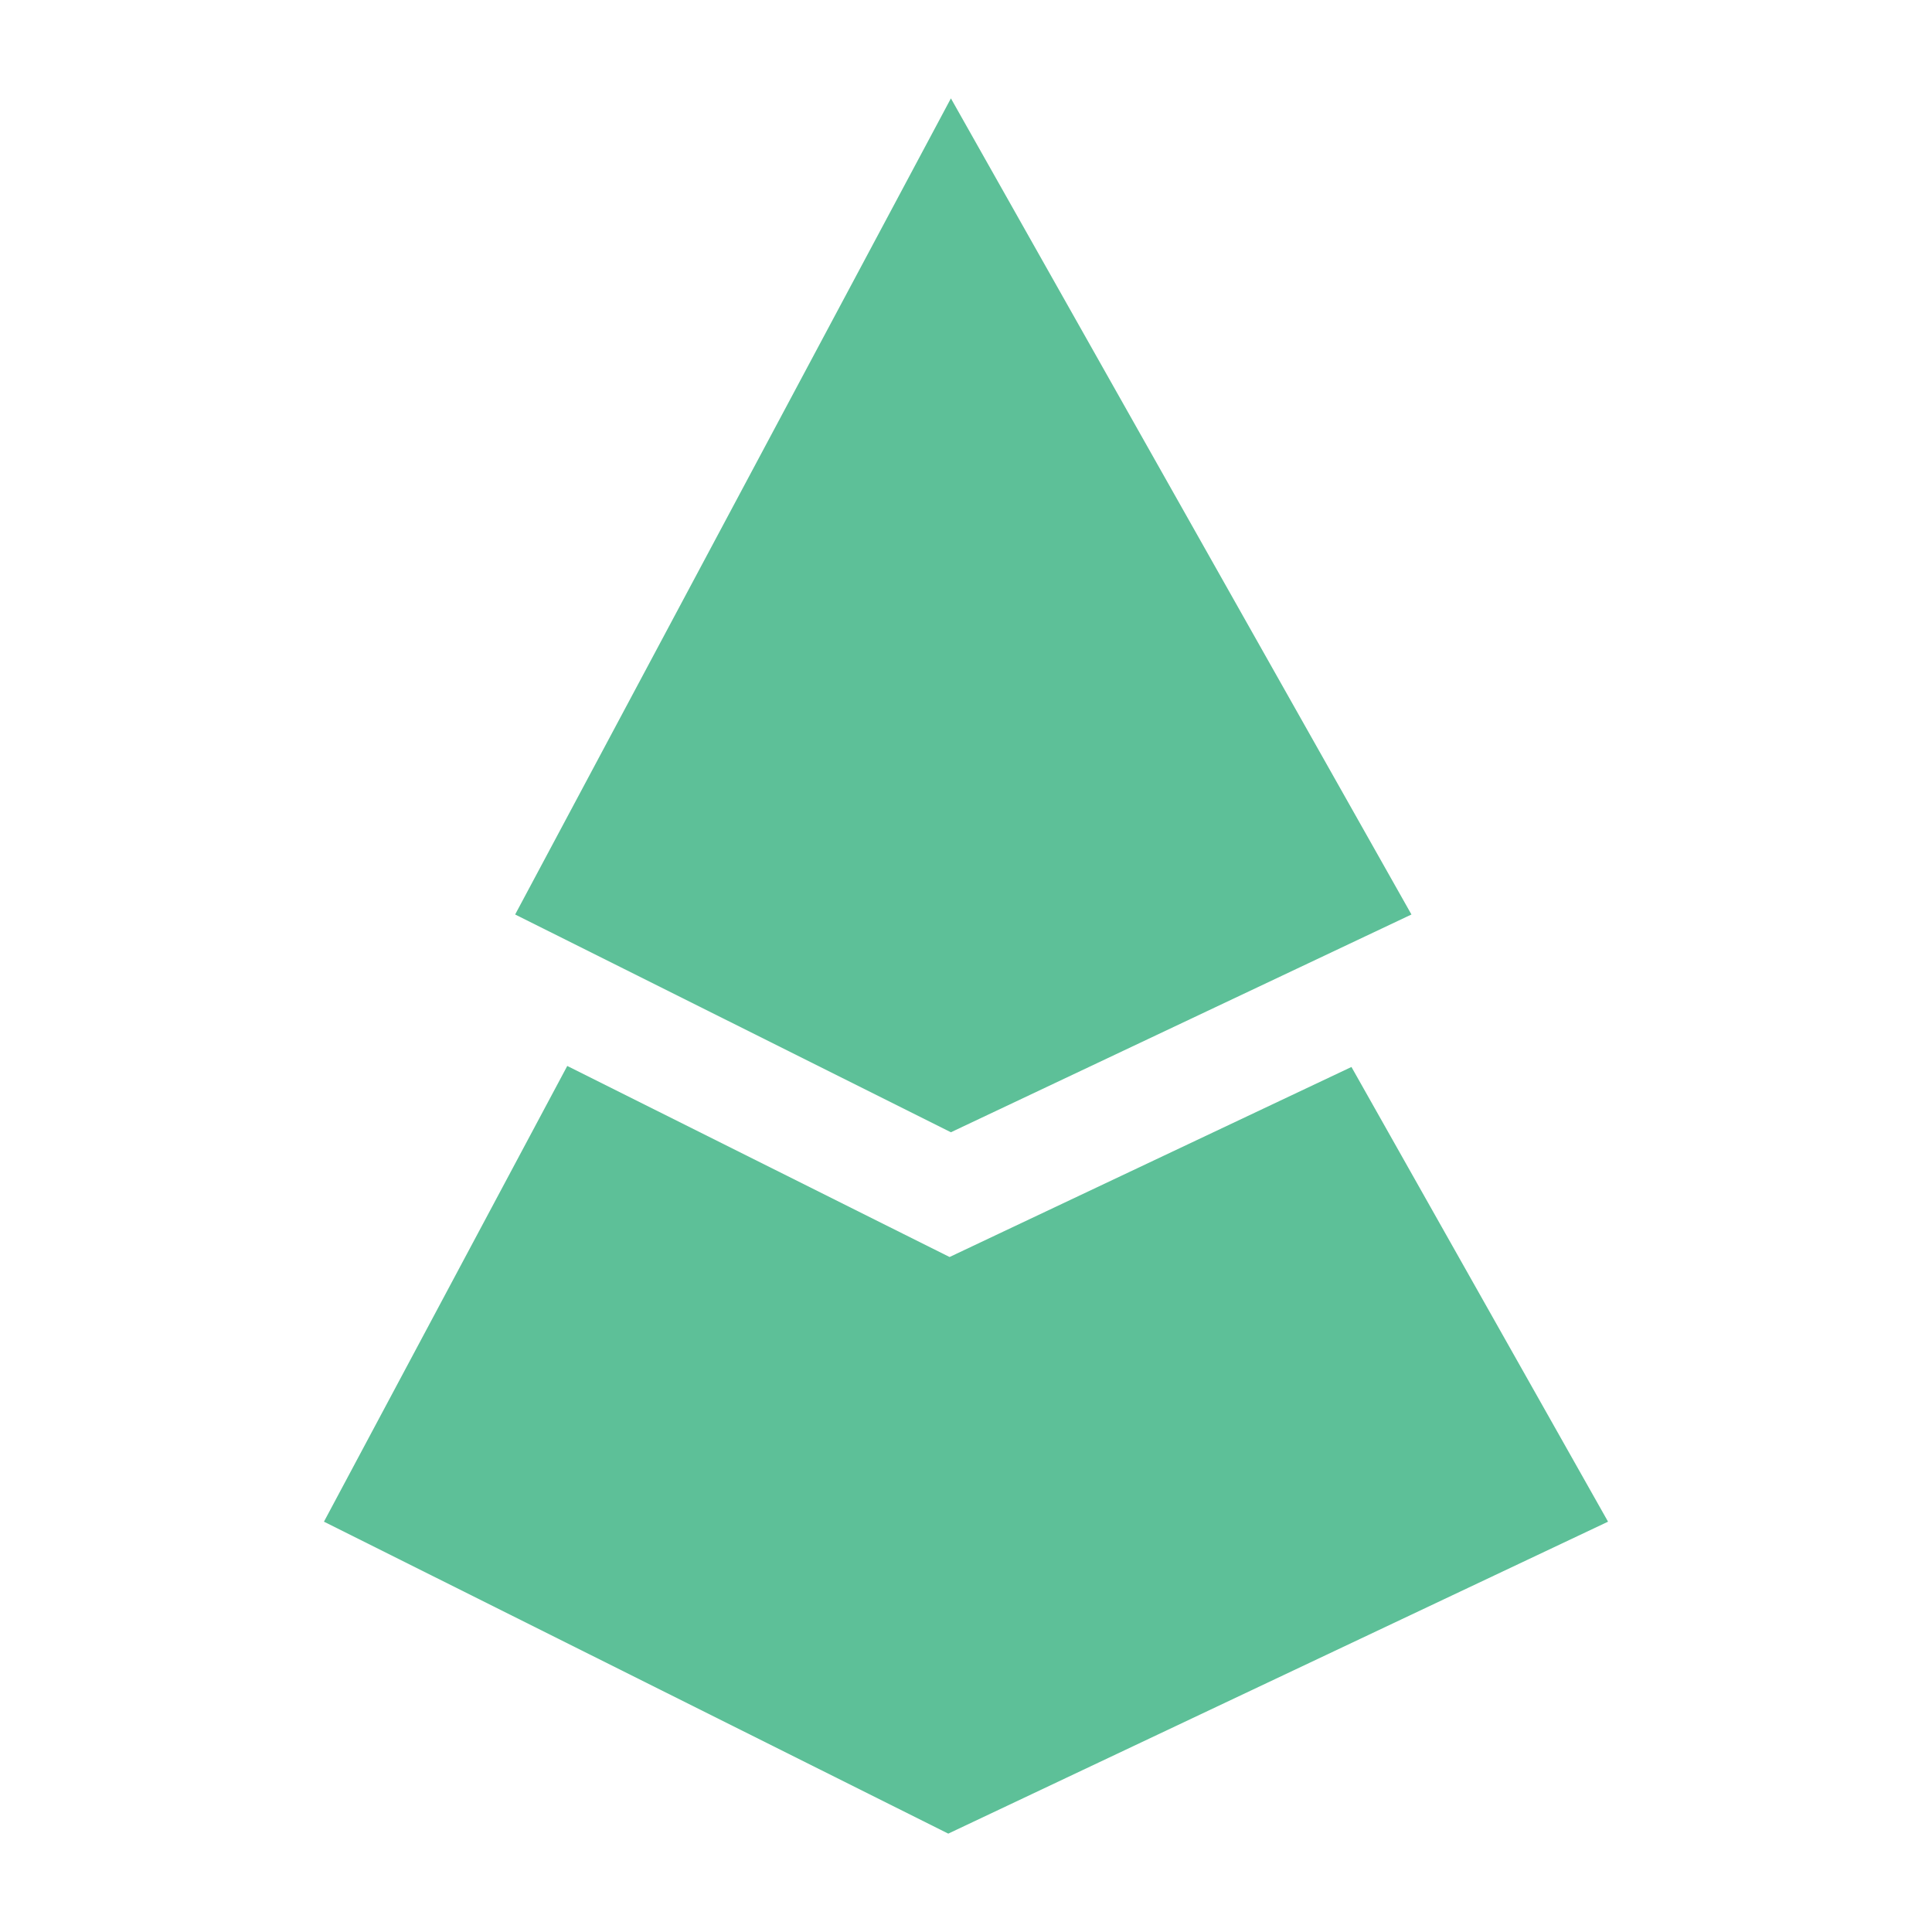
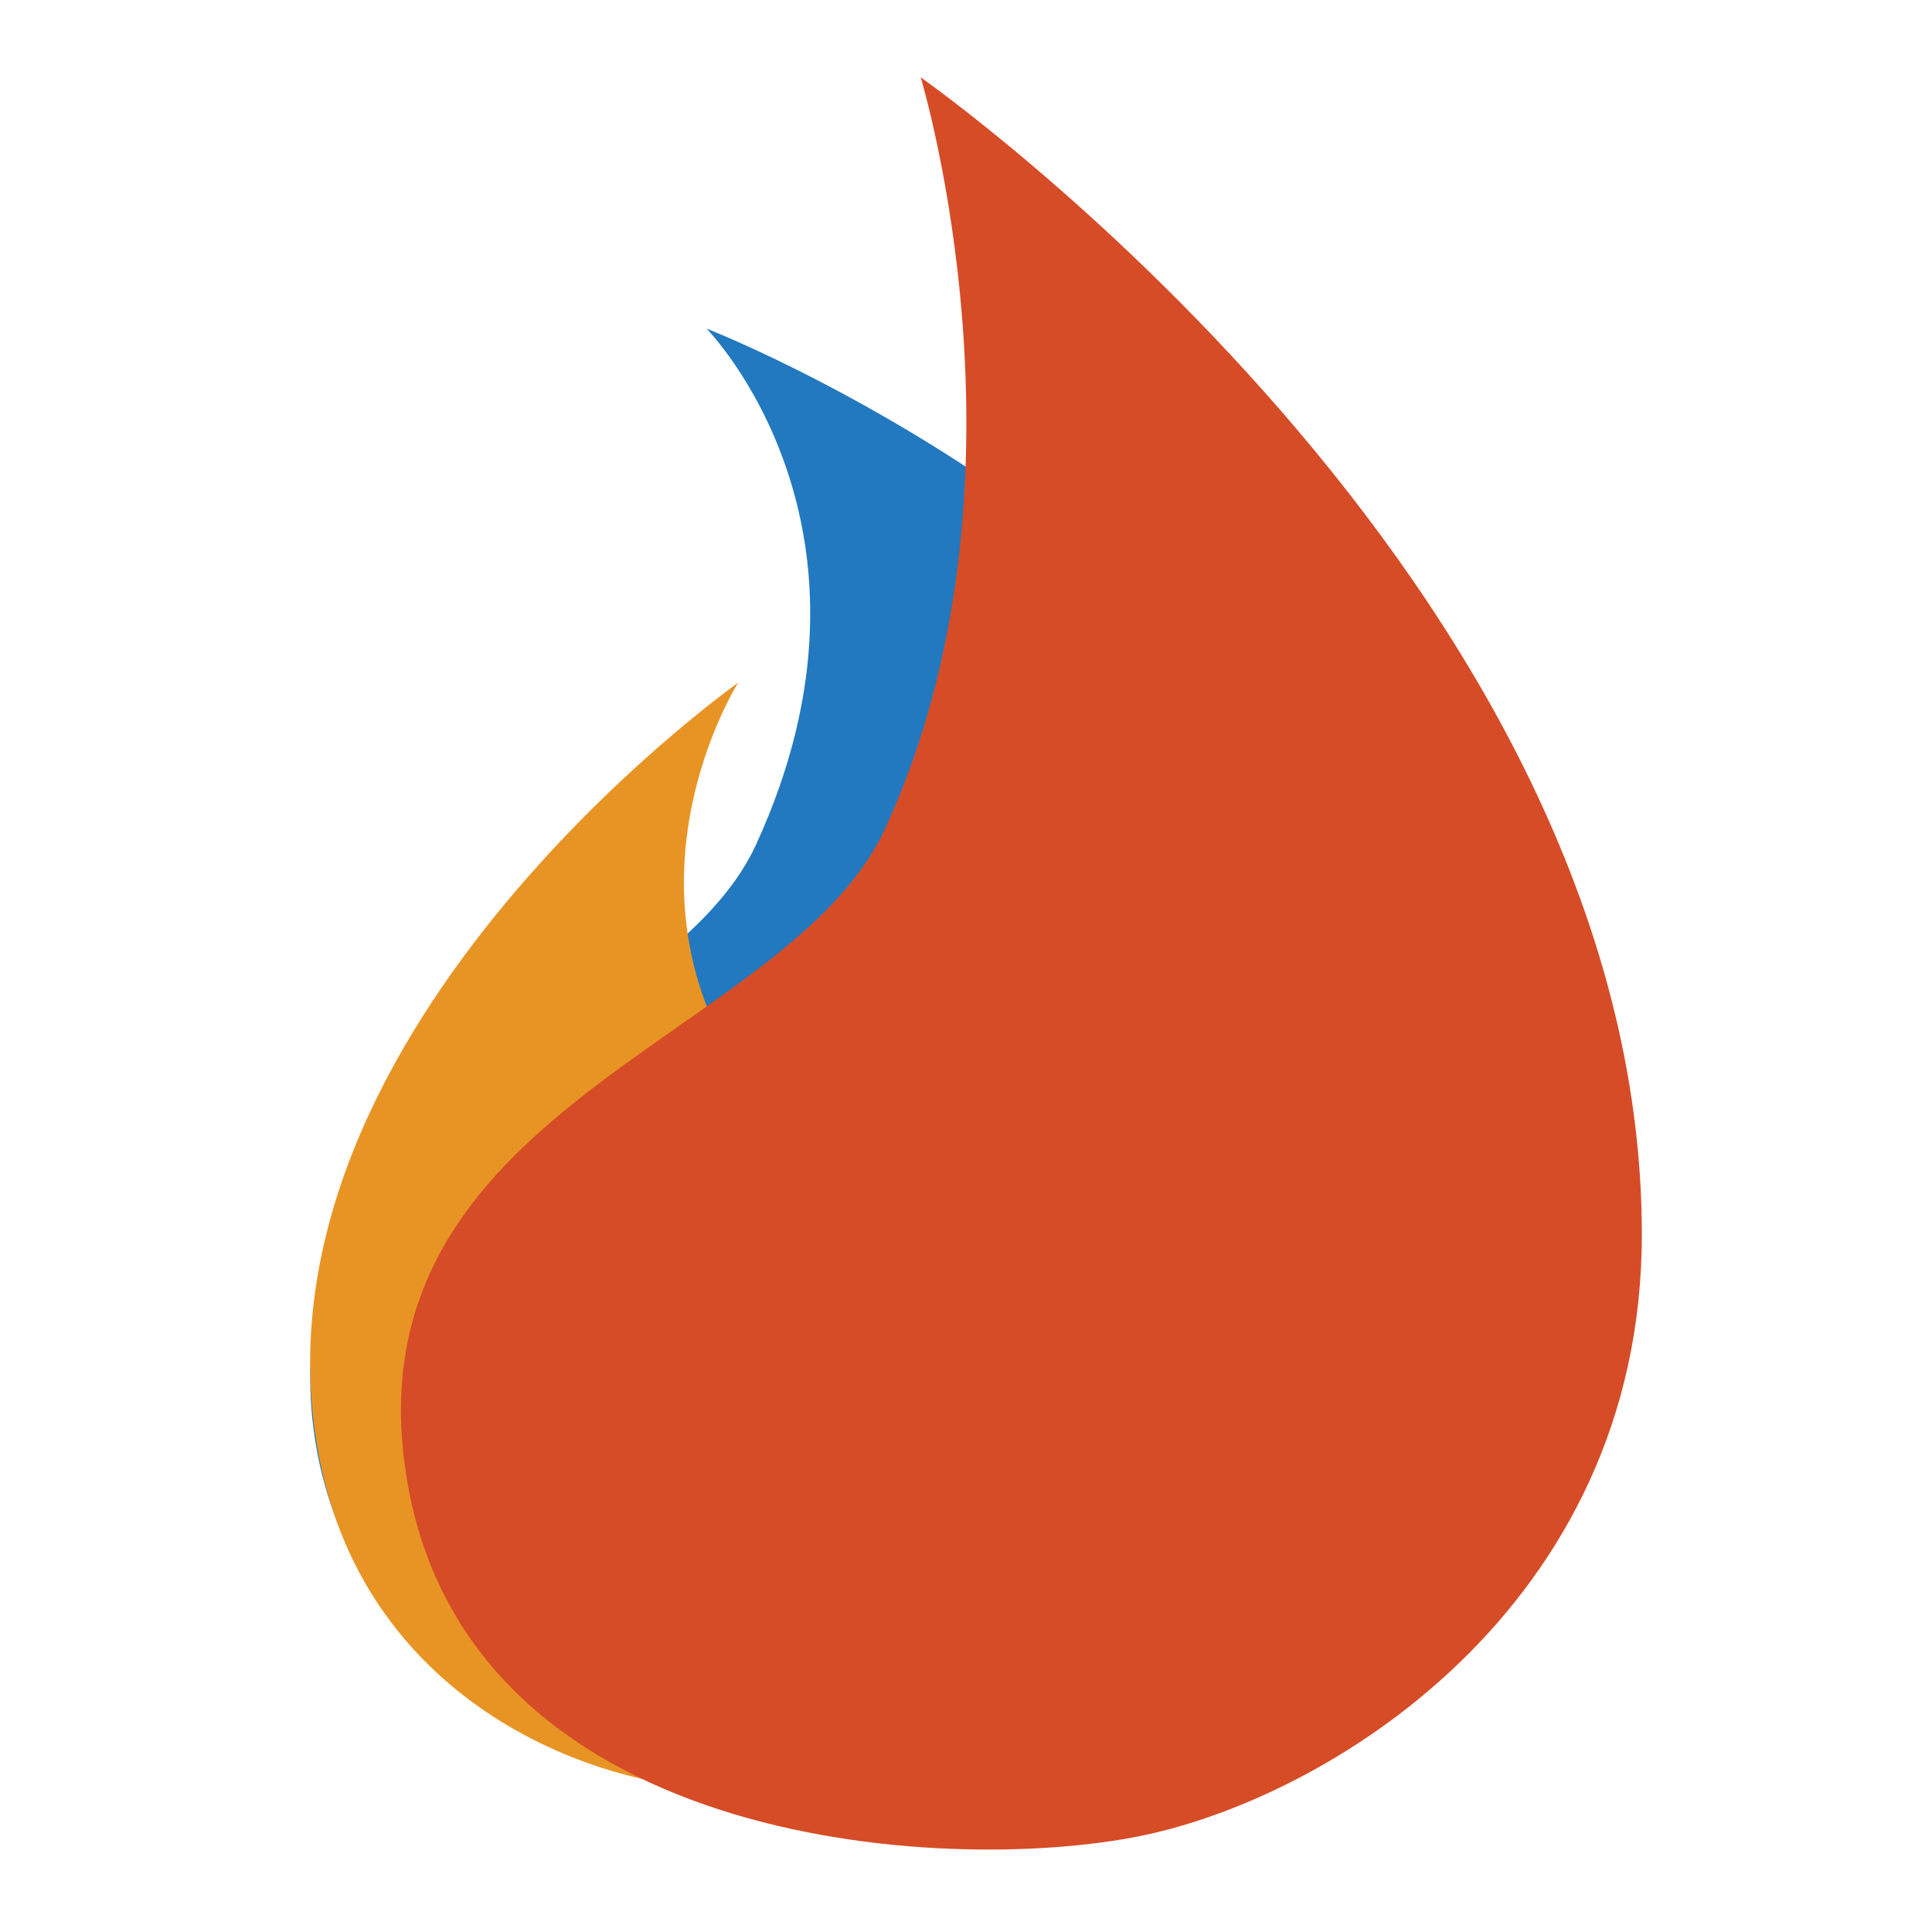
- <svg xmlns="http://www.w3.org/2000/svg" enable-background="new 0 0 512 512" version="1.1" viewBox="0 0 512 512" xml:space="preserve">
-   <style type="text/css">
- 	.symbol{fill:#5DC098;}
- </style>
-   <polygon class="symbol" points="358.15 282.76 264.71 326.94 251.65 333.12 238.71 326.66 150.33 282.49 85.85 403.26 251.3 485.93 426.15 403.26" />
-   <polygon class="symbol" points="252 300.06 343.5 256.8 374.05 242.35 252 26.07 136.52 242.35 164.34 256.25" />
+ <svg xmlns="http://www.w3.org/2000/svg" version="1.1" baseProfile="tiny" id="Layer_1" x="0px" y="0px" viewBox="0 0 1024 1024" xml:space="preserve">
+   <path fill="#2279BF" d="M374.48,174.16c0,0,103.72,105.12,26.16,273.66c-46.38,100.72-253.71,133.75-235,304.98  c20.6,188.34,253.71,206.01,355.41,187.26c94.75-17.46,248.79-112.35,248.79-294.29C769.81,327.4,374.48,174.16,374.48,174.16z" />
+   <path fill="#E89424" d="M391.24,361.84c0,0-70.93,111.75,10.06,219.18c48.4,64.19,200.39,55.6,213.52,179.75  c14.49,136.58-147.93,185.09-222.81,187.5c-69.81,2.27-193.58-41.17-221.66-170.04C121.19,552.72,391.24,361.84,391.24,361.84  L391.24,361.84z" />
+   <path fill="#D64C27" d="M487.98,41c0,0,65.45,215.09-18.86,398.19C418.76,548.64,193.48,584.5,213.8,770.54  C236.19,975.15,489.45,994.32,599.91,974c102.92-18.96,270.3-122.06,270.3-319.72C870.21,308.37,487.98,41,487.98,41L487.98,41z" />
</svg>
